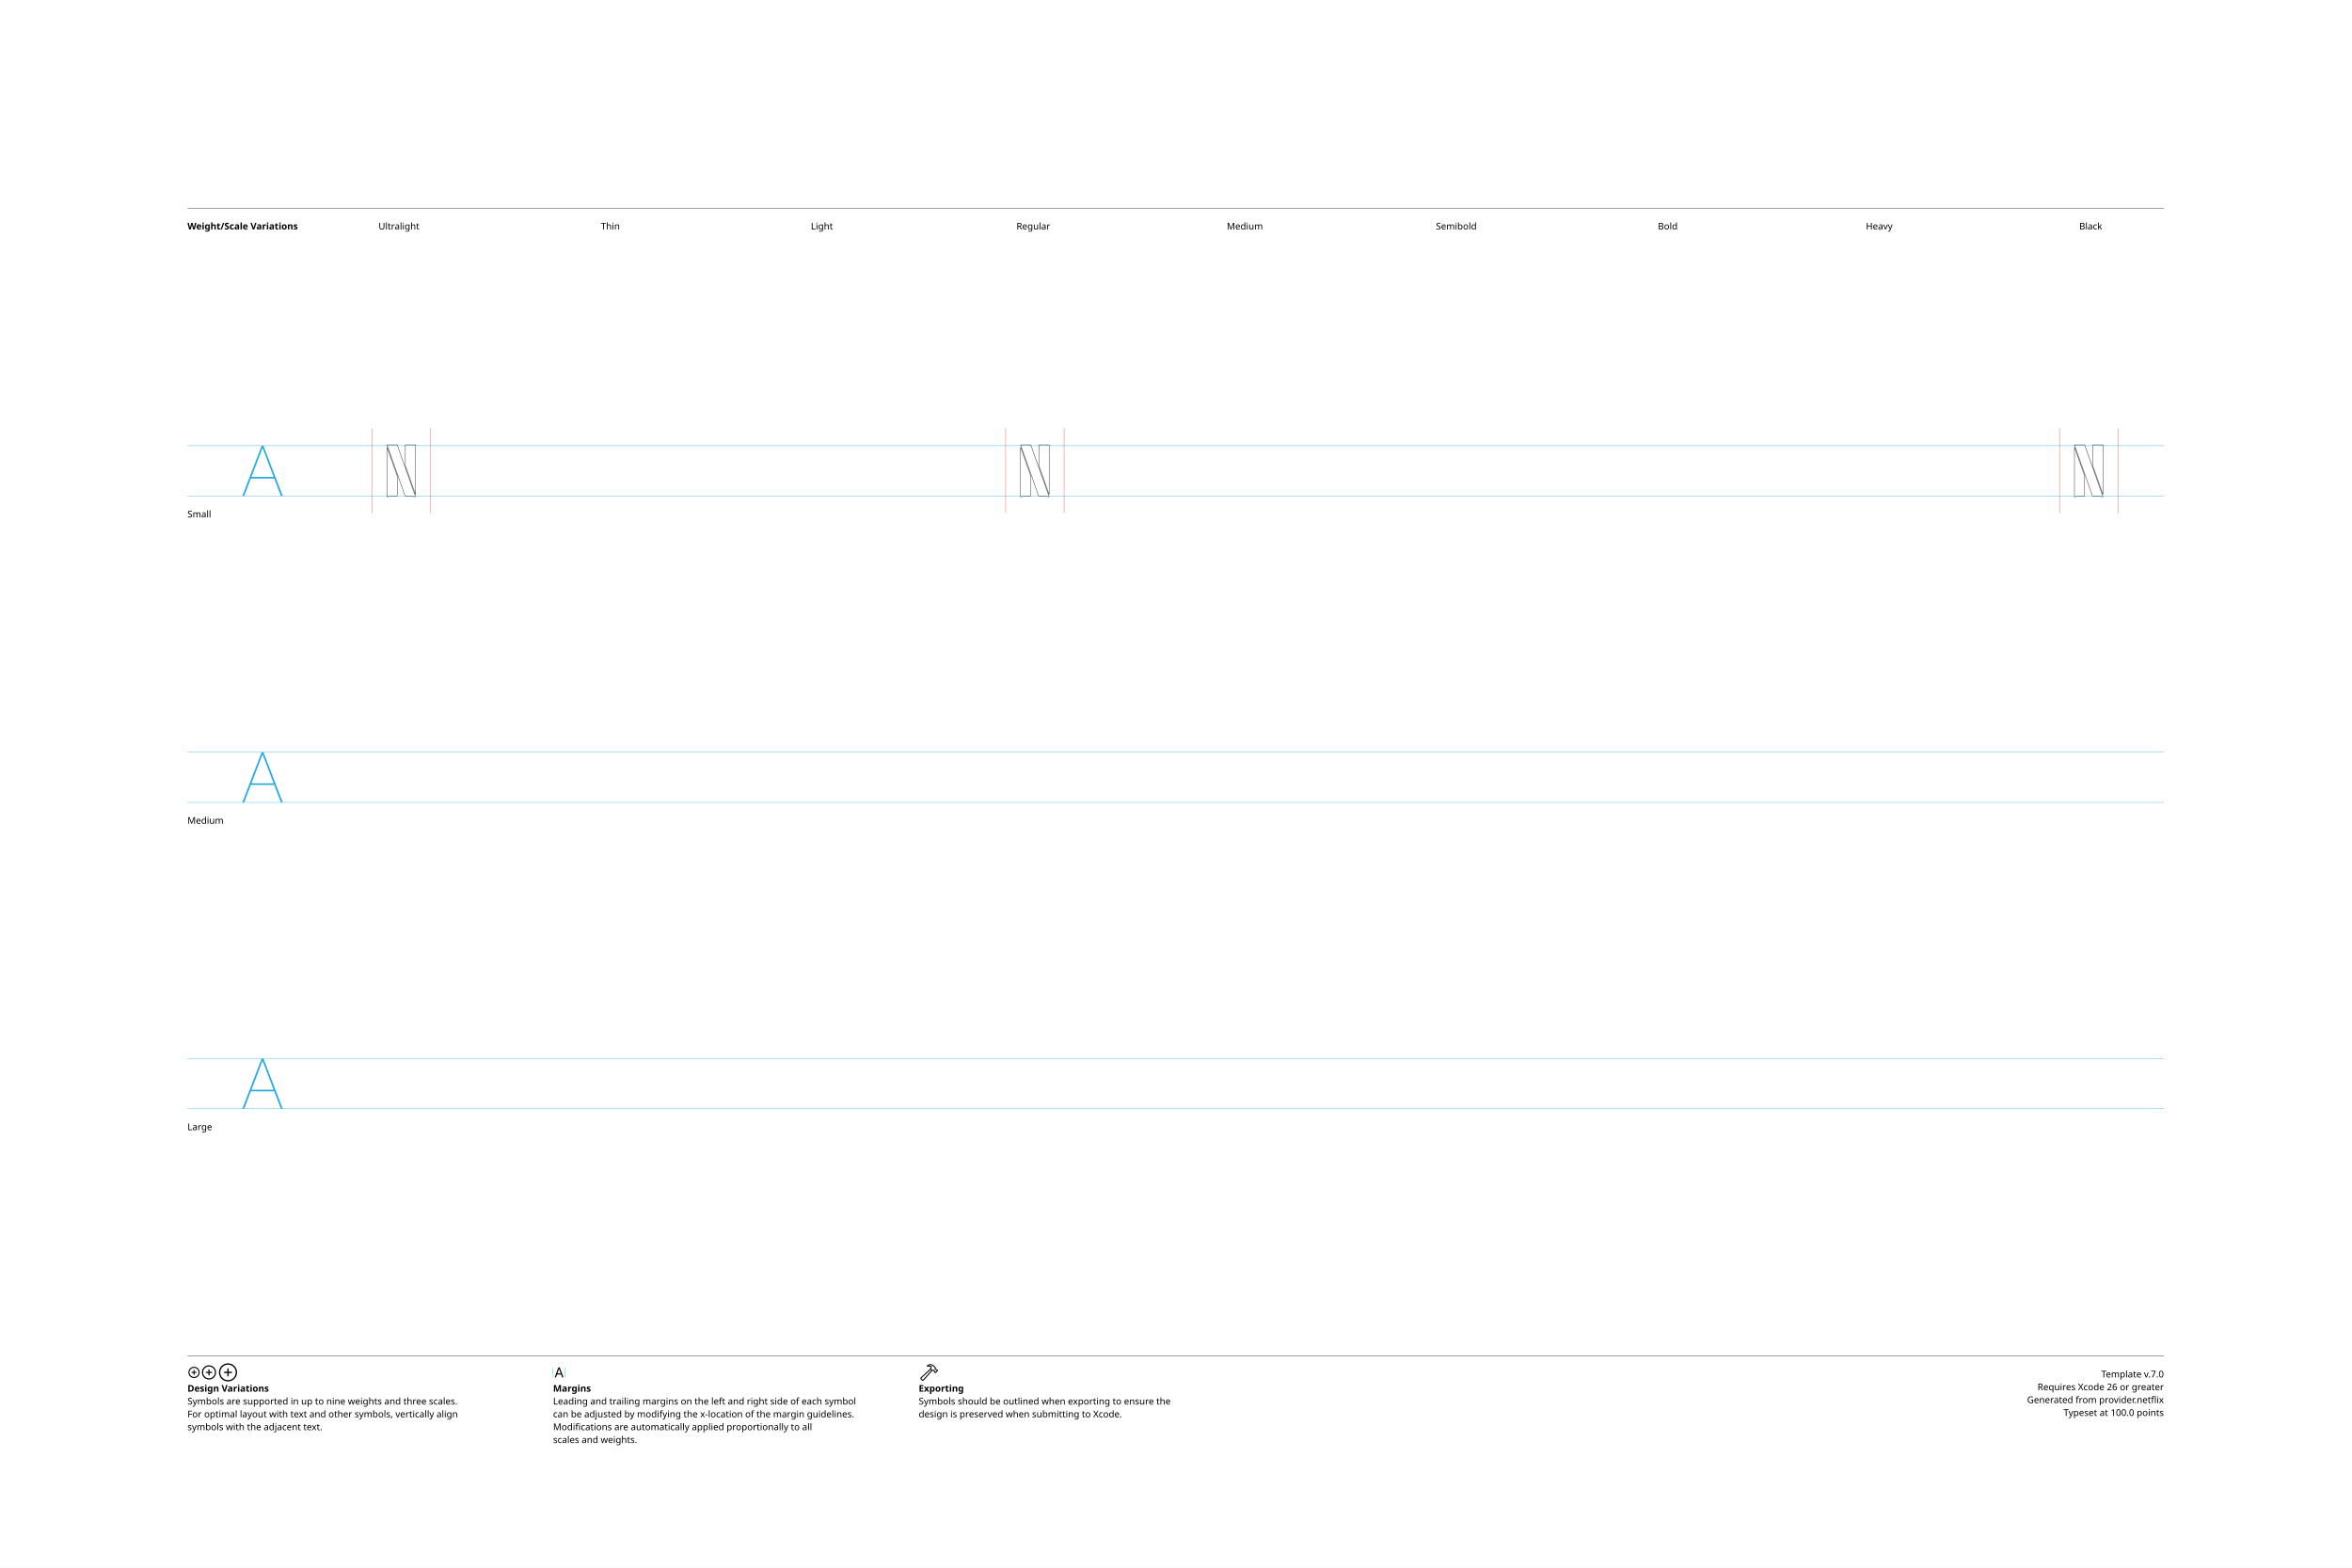
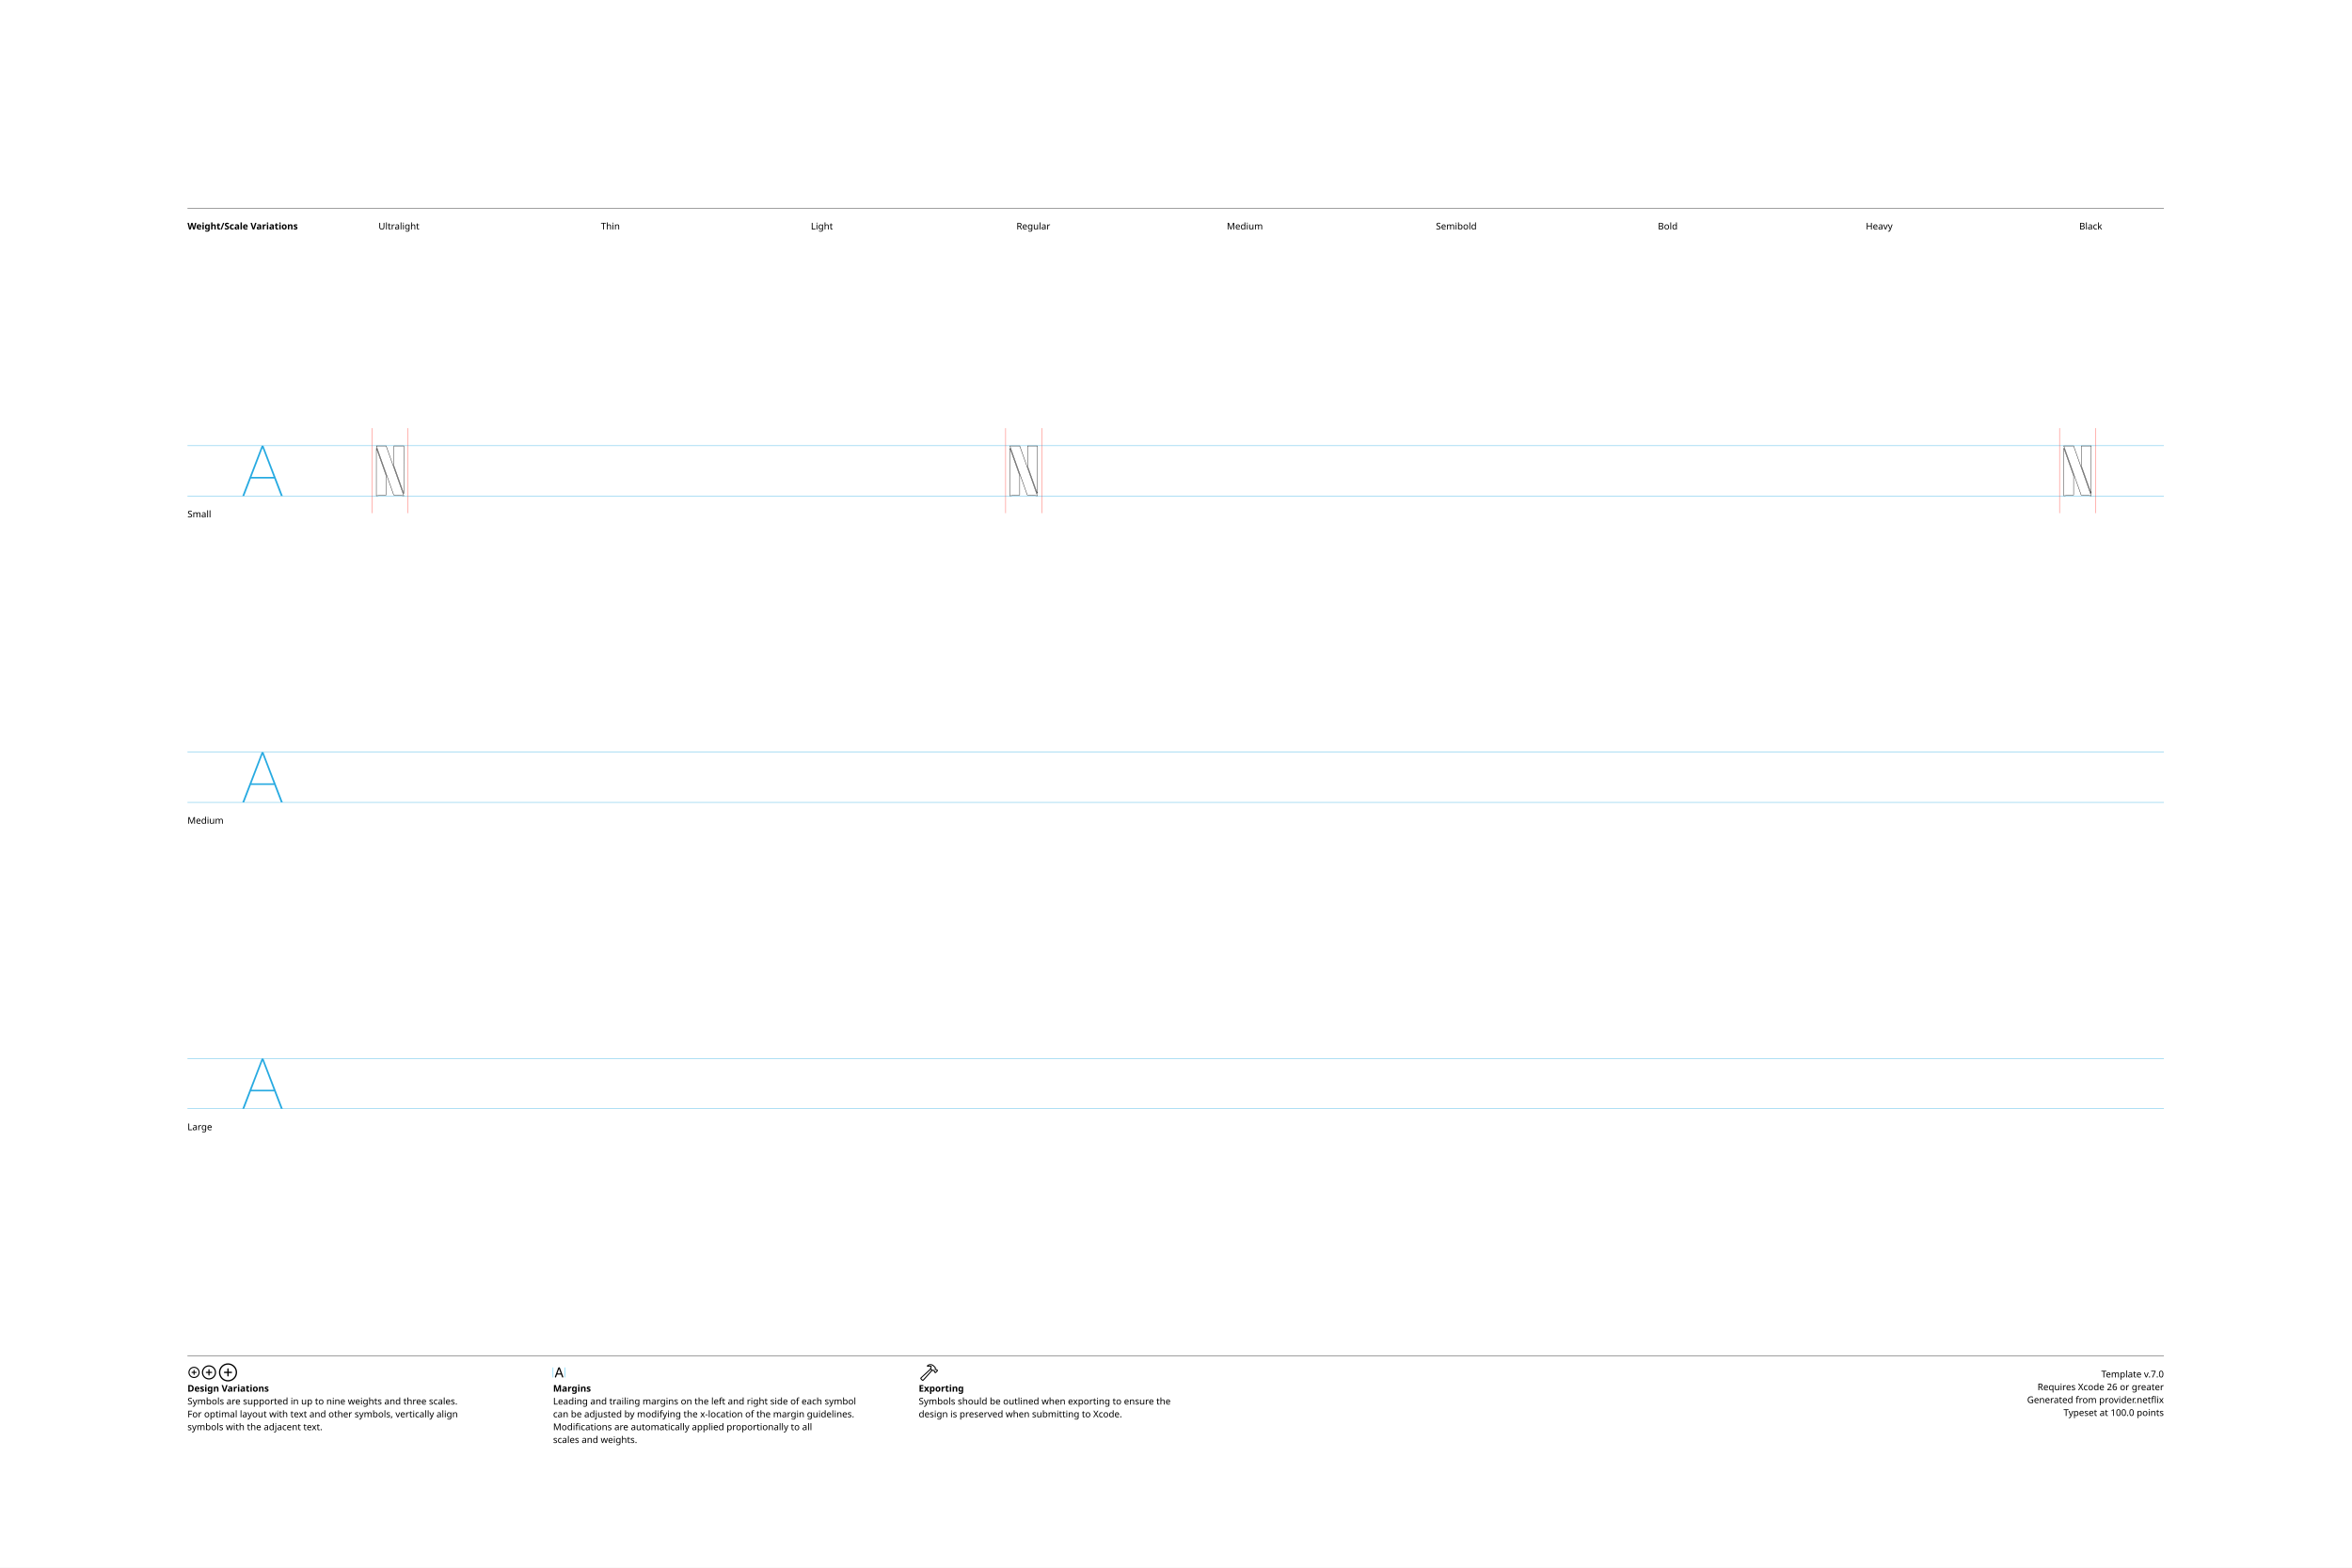
<svg xmlns="http://www.w3.org/2000/svg" version="1.1" viewBox="0 0 3300 2200">
  <style>.defaults {-sfsymbols-variable-value-mode:color;-sfsymbols-draw-reverses-motion-groups:false}

.monochrome-0 {-sfsymbols-motion-group:0}

.multicolor-0:tintColor {-sfsymbols-motion-group:0}

.hierarchical-0:primary {-sfsymbols-motion-group:0}

.SFSymbolsPreviewWireframe {fill:none;opacity:1.0;stroke:black;stroke-width:0.5}
</style>
  <g id="Notes">
    <rect height="2200" id="artboard" style="fill:white;opacity:1" width="3300" x="0" y="0" />
    <line style="fill:none;stroke:black;opacity:1;stroke-width:0.5;" x1="263" x2="3036" y1="292" y2="292" />
    <text style="stroke:none;fill:black;font-family:sans-serif;font-size:13;font-weight:bold;" transform="matrix(1 0 0 1 263 322)">Weight/Scale Variations</text>
    <text style="stroke:none;fill:black;font-family:sans-serif;font-size:13;text-anchor:middle;" transform="matrix(1 0 0 1 559.711 322)">Ultralight</text>
    <text style="stroke:none;fill:black;font-family:sans-serif;font-size:13;text-anchor:middle;" transform="matrix(1 0 0 1 856.422 322)">Thin</text>
    <text style="stroke:none;fill:black;font-family:sans-serif;font-size:13;text-anchor:middle;" transform="matrix(1 0 0 1 1153.13 322)">Light</text>
    <text style="stroke:none;fill:black;font-family:sans-serif;font-size:13;text-anchor:middle;" transform="matrix(1 0 0 1 1449.84 322)">Regular</text>
    <text style="stroke:none;fill:black;font-family:sans-serif;font-size:13;text-anchor:middle;" transform="matrix(1 0 0 1 1746.56 322)">Medium</text>
    <text style="stroke:none;fill:black;font-family:sans-serif;font-size:13;text-anchor:middle;" transform="matrix(1 0 0 1 2043.27 322)">Semibold</text>
    <text style="stroke:none;fill:black;font-family:sans-serif;font-size:13;text-anchor:middle;" transform="matrix(1 0 0 1 2339.98 322)">Bold</text>
    <text style="stroke:none;fill:black;font-family:sans-serif;font-size:13;text-anchor:middle;" transform="matrix(1 0 0 1 2636.69 322)">Heavy</text>
    <text style="stroke:none;fill:black;font-family:sans-serif;font-size:13;text-anchor:middle;" transform="matrix(1 0 0 1 2933.4 322)">Black</text>
    <line style="fill:none;stroke:black;opacity:1;stroke-width:0.5;" x1="263" x2="3036" y1="1903" y2="1903" />
    <g transform="matrix(0.2 0 0 0.2 263 1933)">
      <path d="m46.24 4.15c21.777 0 39.453-17.627 39.453-39.404s-17.676-39.404-39.453-39.404c-21.729 0-39.404 17.627-39.404 39.404s17.676 39.404 39.404 39.404Zm0-7.422c-17.676 0-31.934-14.307-31.934-31.982s14.258-31.982 31.934-31.982 31.982 14.307 31.982 31.982-14.307 31.982-31.982 31.982Zm3.613-17.773v-28.467c0-2.246-1.465-3.76-3.711-3.76-2.148 0-3.613 1.514-3.613 3.76v28.467c0 2.197 1.465 3.711 3.613 3.711 2.246 0 3.711-1.514 3.711-3.711Zm-17.822-10.596h28.418c2.197 0 3.711-1.465 3.711-3.613 0-2.197-1.514-3.711-3.711-3.711h-28.418c-2.246 0-3.76 1.514-3.76 3.711 0 2.148 1.514 3.613 3.76 3.613Z" />
    </g>
    <g transform="matrix(0.2 0 0 0.2 281.506 1933)">
      <path d="m58.545 14.551c27.49 0 49.805-22.314 49.805-49.805s-22.314-49.805-49.805-49.805-49.805 22.314-49.805 49.805 22.314 49.805 49.805 49.805Zm0-8.301c-22.949 0-41.504-18.555-41.504-41.504s18.555-41.504 41.504-41.504 41.504 18.555 41.504 41.504-18.555 41.504-41.504 41.504Zm4.053-23.096v-36.914c0-2.49-1.709-4.199-4.15-4.199-2.393 0-4.053 1.709-4.053 4.199v36.914c0 2.441 1.66 4.15 4.053 4.15 2.441 0 4.15-1.66 4.15-4.15Zm-22.559-14.404h36.963c2.441 0 4.15-1.611 4.15-4.004 0-2.441-1.709-4.15-4.15-4.15h-36.963c-2.49 0-4.15 1.709-4.15 4.15 0 2.393 1.66 4.004 4.15 4.004Z" />
    </g>
    <g transform="matrix(0.2 0 0 0.2 304.924 1933)">
      <path d="m74.853 28.32c35.107 0 63.623-28.467 63.623-63.574s-28.516-63.623-63.623-63.623-63.574 28.516-63.574 63.623 28.467 63.574 63.574 63.574Zm0-9.082c-30.127 0-54.492-24.365-54.492-54.492s24.365-54.492 54.492-54.492 54.492 24.365 54.492 54.492-24.365 54.492-54.492 54.492Zm4.443-30.322v-48.486c0-2.734-1.855-4.639-4.541-4.639-2.588 0-4.443 1.904-4.443 4.639v48.486c0 2.686 1.855 4.59 4.443 4.59 2.686 0 4.541-1.855 4.541-4.59Zm-28.711-19.775h48.486c2.686 0 4.59-1.807 4.59-4.395 0-2.734-1.855-4.59-4.59-4.59h-48.486c-2.734 0-4.59 1.855-4.59 4.59 0 2.588 1.855 4.395 4.59 4.395Z" />
    </g>
    <text style="stroke:none;fill:black;font-family:sans-serif;font-size:13;font-weight:bold;" transform="matrix(1 0 0 1 263 1953)">Design Variations</text>
    <text style="stroke:none;fill:black;font-family:sans-serif;font-size:13;" transform="matrix(1 0 0 1 263 1971)">Symbols are supported in up to nine weights and three scales.</text>
    <text style="stroke:none;fill:black;font-family:sans-serif;font-size:13;" transform="matrix(1 0 0 1 263 1989)">For optimal layout with text and other symbols, vertically align</text>
    <text style="stroke:none;fill:black;font-family:sans-serif;font-size:13;" transform="matrix(1 0 0 1 263 2007)">symbols with the adjacent text.</text>
    <line style="fill:none;stroke:#00AEEF;stroke-width:0.5;opacity:1.0;" x1="776" x2="776" y1="1919" y2="1933" />
    <g transform="matrix(0.2 0 0 0.2 776 1933)">
      <path d="m16.553 0.781c2.588 0 3.857-0.977 4.785-3.711l20.557-57.52h0.244l20.605 57.52c0.928 2.734 2.197 3.711 4.736 3.711 2.588 0 4.248-1.562 4.248-4.004 0-0.83-0.146-1.611-0.537-2.637l-22.9-60.986c-1.123-2.979-3.125-4.492-6.25-4.492-3.027 0-5.078 1.465-6.152 4.443l-22.9 61.084c-0.391 1.025-0.537 1.807-0.537 2.637 0 2.441 1.562 3.955 4.102 3.955Zm10.205-20.947h30.664c2.002 0 3.662-1.66 3.662-3.662 0-2.051-1.66-3.662-3.662-3.662h-30.664c-2.002 0-3.662 1.611-3.662 3.662 0 2.002 1.66 3.662 3.662 3.662Z" />
    </g>
    <line style="fill:none;stroke:#00AEEF;stroke-width:0.5;opacity:1.0;" x1="792.836" x2="792.836" y1="1919" y2="1933" />
    <text style="stroke:none;fill:black;font-family:sans-serif;font-size:13;font-weight:bold;" transform="matrix(1 0 0 1 776 1953)">Margins</text>
    <text style="stroke:none;fill:black;font-family:sans-serif;font-size:13;" transform="matrix(1 0 0 1 776 1971)">Leading and trailing margins on the left and right side of each symbol</text>
    <text style="stroke:none;fill:black;font-family:sans-serif;font-size:13;" transform="matrix(1 0 0 1 776 1989)">can be adjusted by modifying the x-location of the margin guidelines.</text>
    <text style="stroke:none;fill:black;font-family:sans-serif;font-size:13;" transform="matrix(1 0 0 1 776 2007)">Modifications are automatically applied proportionally to all</text>
    <text style="stroke:none;fill:black;font-family:sans-serif;font-size:13;" transform="matrix(1 0 0 1 776 2025)">scales and weights.</text>
    <g transform="matrix(0.2 0 0 0.2 1289 1933)">
      <path d="m14.209 13.135 7.861 7.861c4.297 4.395 9.326 4.102 13.867-1.025l60.693-68.213-4.883-4.883-60.254 67.676c-1.807 1.953-3.467 2.441-5.811 0.098l-5.176-5.127c-2.295-2.295-1.807-3.955 0.195-5.811l67.481-62.158-4.883-4.834-68.066 62.598c-4.98 4.59-5.322 9.473-1.025 13.818Zm44.873-97.461c-2.051 2.002-2.246 4.883-1.074 6.787 1.123 1.807 3.467 3.027 6.592 2.246 5.859-1.66 12.598-2.393 18.896 0.928l-2.686 7.129c-1.611 4.004-0.732 6.885 1.709 9.424l10.254 10.303c2.344 2.393 4.541 2.441 7.08 1.953l4.443-0.732 2.588 2.539-0.195 2.246c-0.098 2.295 0.537 4.297 2.783 6.494l3.369 3.32c2.295 2.295 5.518 2.49 7.812 0.195l12.988-13.037c2.295-2.344 2.148-5.371-0.195-7.666l-3.418-3.418c-2.197-2.197-4.053-3.027-6.348-2.881l-2.344 0.244-2.441-2.441 1.025-4.688c0.635-2.734-0.244-4.98-2.881-7.617l-11.279-11.182c-12.94-12.842-35.596-11.035-46.68-0.146Zm7.08 2.051c8.789-6.396 25.977-5.664 33.691 1.953l12.305 12.207c1.025 1.025 1.221 1.807 0.928 3.32l-1.465 6.641 6.738 6.689 4.395-0.244c1.123-0.049 1.514 0.049 2.344 0.879l2.539 2.49-10.84 10.84-2.49-2.49c-0.83-0.879-0.977-1.221-0.928-2.393l0.293-4.346-6.689-6.738-6.836 1.172c-1.416 0.293-2.051 0.195-3.174-0.879l-8.936-8.887c-1.074-1.025-1.172-1.709-0.488-3.369l4.59-11.475c-6.104-6.348-17.041-7.52-25.586-4.59-0.684 0.244-0.928-0.391-0.391-0.781Z" />
    </g>
    <text style="stroke:none;fill:black;font-family:sans-serif;font-size:13;font-weight:bold;" transform="matrix(1 0 0 1 1289 1953)">Exporting</text>
    <text style="stroke:none;fill:black;font-family:sans-serif;font-size:13;" transform="matrix(1 0 0 1 1289 1971)">Symbols should be outlined when exporting to ensure the</text>
    <text style="stroke:none;fill:black;font-family:sans-serif;font-size:13;" transform="matrix(1 0 0 1 1289 1989)">design is preserved when submitting to Xcode.</text>
    <text id="template-version" style="stroke:none;fill:black;font-family:sans-serif;font-size:13;text-anchor:end;" transform="matrix(1 0 0 1 3036 1933)">Template v.7.0</text>
    <text style="stroke:none;fill:black;font-family:sans-serif;font-size:13;text-anchor:end;" transform="matrix(1 0 0 1 3036 1951)">Requires Xcode 26 or greater</text>
    <text id="descriptive-name" style="stroke:none;fill:black;font-family:sans-serif;font-size:13;text-anchor:end;" transform="matrix(1 0 0 1 3036 1969)">Generated from provider.netflix</text>
    <text style="stroke:none;fill:black;font-family:sans-serif;font-size:13;text-anchor:end;" transform="matrix(1 0 0 1 3036 1987)">Typeset at 100.0 points</text>
    <text style="stroke:none;fill:black;font-family:sans-serif;font-size:13;" transform="matrix(1 0 0 1 263 726)">Small</text>
    <text style="stroke:none;fill:black;font-family:sans-serif;font-size:13;" transform="matrix(1 0 0 1 263 1156)">Medium</text>
    <text style="stroke:none;fill:black;font-family:sans-serif;font-size:13;" transform="matrix(1 0 0 1 263 1586)">Large</text>
  </g>
  <g id="Guides">
    <g id="H-reference" style="fill:#27AAE1;stroke:none;" transform="matrix(1 0 0 1 339 696)">
      <path d="M0.994 0L3.638 0L29.328-67.132L30.03-67.132L30.03-70.459L28.123-70.459ZM11.688-24.48L46.981-24.48L46.231-26.729L12.438-26.729ZM55.12 0L57.764 0L30.638-70.459L29.433-70.459L29.433-67.132Z" />
    </g>
    <line id="Baseline-S" style="fill:none;stroke:#27AAE1;opacity:1;stroke-width:0.5;" x1="263" x2="3036" y1="696" y2="696" />
    <line id="Capline-S" style="fill:none;stroke:#27AAE1;opacity:1;stroke-width:0.5;" x1="263" x2="3036" y1="625.541" y2="625.541" />
    <g id="H-reference" style="fill:#27AAE1;stroke:none;" transform="matrix(1 0 0 1 339 1126)">
      <path d="M0.994 0L3.638 0L29.328-67.132L30.03-67.132L30.03-70.459L28.123-70.459ZM11.688-24.48L46.981-24.48L46.231-26.729L12.438-26.729ZM55.12 0L57.764 0L30.638-70.459L29.433-70.459L29.433-67.132Z" />
    </g>
    <line id="Baseline-M" style="fill:none;stroke:#27AAE1;opacity:1;stroke-width:0.5;" x1="263" x2="3036" y1="1126" y2="1126" />
    <line id="Capline-M" style="fill:none;stroke:#27AAE1;opacity:1;stroke-width:0.5;" x1="263" x2="3036" y1="1055.54" y2="1055.54" />
    <g id="H-reference" style="fill:#27AAE1;stroke:none;" transform="matrix(1 0 0 1 339 1556)">
      <path d="M0.994 0L3.638 0L29.328-67.132L30.03-67.132L30.03-70.459L28.123-70.459ZM11.688-24.48L46.981-24.48L46.231-26.729L12.438-26.729ZM55.12 0L57.764 0L30.638-70.459L29.433-70.459L29.433-67.132Z" />
    </g>
    <line id="Baseline-L" style="fill:none;stroke:#27AAE1;opacity:1;stroke-width:0.5;" x1="263" x2="3036" y1="1556" y2="1556" />
    <line id="Capline-L" style="fill:none;stroke:#27AAE1;opacity:1;stroke-width:0.5;" x1="263" x2="3036" y1="1485.54" y2="1485.54" />
    <line id="left-margin-Ultralight-S" style="fill:none;stroke:#FF3B30;stroke-width:0.5;opacity:1.0;" x1="522.047" x2="522.047" y1="600.785" y2="720.121" />
-     <line id="right-margin-Ultralight-S" style="fill:none;stroke:#FF3B30;stroke-width:0.5;opacity:1.0;" x1="604.047" x2="604.047" y1="600.785" y2="720.121" />
+     <line id="right-margin-Ultralight-S" style="fill:none;stroke:#FF3B30;stroke-width:0.5;opacity:1.0;" x1="572.559" x2="572.559" y1="600.785" y2="720.121" />
    <line id="left-margin-Regular-S" style="fill:none;stroke:#FF3B30;stroke-width:0.5;opacity:1.0;" x1="1410.980" x2="1410.980" y1="600.785" y2="720.121" />
-     <line id="right-margin-Regular-S" style="fill:none;stroke:#FF3B30;stroke-width:0.5;opacity:1.0;" x1="1492.980" x2="1492.980" y1="600.785" y2="720.121" />
+     <line id="right-margin-Regular-S" style="fill:none;stroke:#FF3B30;stroke-width:0.5;opacity:1.0;" x1="1461.492" x2="1461.492" y1="600.785" y2="720.121" />
    <line id="left-margin-Black-S" style="fill:none;stroke:#FF3B30;stroke-width:0.5;opacity:1.0;" x1="2889.630" x2="2889.630" y1="600.785" y2="720.121" />
-     <line id="right-margin-Black-S" style="fill:none;stroke:#FF3B30;stroke-width:0.5;opacity:1.0;" x1="2971.630" x2="2971.630" y1="600.785" y2="720.121" />
+     <line id="right-margin-Black-S" style="fill:none;stroke:#FF3B30;stroke-width:0.5;opacity:1.0;" x1="2940.142" x2="2940.142" y1="600.785" y2="720.121" />
  </g>
  <g id="Symbols">
    <g id="Ultralight-S" transform="matrix(1 0 0 1 522.047 696)">
-       <path class="monochrome-0 multicolor-0:tintColor hierarchical-0:primary SFSymbolsPreviewWireframe" d="M 20.974 -71.629 v 0.018 c 9.185 25.953 16.289 46.031 25.322 71.575 7.11 0.176 14.712 1.207 14.724 1.207 -8.493 -24.036 -17.966 -50.799 -25.744 -72.8 z m 25.75 0 v 29.211 L 61.02 -2.011 c -0.13 -23.842 -0.012 -48.269 0.006 -69.615 z M 20.974 -68.445 V 1.171 c 5.681 -0.682 8.524 -0.946 14.302 -1.207 v -27.967 z" />
+       <path class="monochrome-0 multicolor-0:tintColor hierarchical-0:primary SFSymbolsPreviewWireframe" d="M6 -70.23L6 -70.212C14.832 -45.257 21.663 -25.952 30.348 -1.39C37.185 -1.221 44.494 -0.23 44.506 -0.23C36.339 -23.341 27.23 -49.075 19.752 -70.23L6 -70.23ZM30.76 -70.23L30.76 -42.142L44.506 -3.289C44.462 -11.23 44.448 -19.239 44.448 -27.169C44.448 -42.131 44.5 -56.812 44.512 -70.227L30.76 -70.23ZM6 -67.167L6 -0.23C11.463 -0.886 14.196 -1.139 19.752 -1.39L19.752 -28.282L6 -67.167Z" />
    </g>
    <g id="Regular-S" transform="matrix(1 0 0 1 1410.98 696)">
-       <path class="monochrome-0 multicolor-0:tintColor hierarchical-0:primary SFSymbolsPreviewWireframe" d="M 20.974 -71.629 v 0.018 c 9.185 25.953 16.289 46.031 25.322 71.575 7.11 0.176 14.712 1.207 14.724 1.207 -8.493 -24.036 -17.966 -50.799 -25.744 -72.8 z m 25.75 0 v 29.211 L 61.02 -2.011 c -0.13 -23.842 -0.012 -48.269 0.006 -69.615 z M 20.974 -68.445 V 1.171 c 5.681 -0.682 8.524 -0.946 14.302 -1.207 v -27.967 z" />
+       <path class="monochrome-0 multicolor-0:tintColor hierarchical-0:primary SFSymbolsPreviewWireframe" d="M6 -70.23L6 -70.212C14.832 -45.257 21.663 -25.952 30.348 -1.39C37.185 -1.221 44.494 -0.23 44.506 -0.23C36.339 -23.341 27.23 -49.075 19.752 -70.23L6 -70.23ZM30.76 -70.23L30.76 -42.142L44.506 -3.289C44.462 -11.23 44.448 -19.239 44.448 -27.169C44.448 -42.131 44.5 -56.812 44.512 -70.227L30.76 -70.23ZM6 -67.167L6 -0.23C11.463 -0.886 14.196 -1.139 19.752 -1.39L19.752 -28.282L6 -67.167Z" />
    </g>
    <g id="Black-S" transform="matrix(1 0 0 1 2889.63 696)">
-       <path class="monochrome-0 multicolor-0:tintColor hierarchical-0:primary SFSymbolsPreviewWireframe" d="M 20.974 -71.629 v 0.018 c 9.185 25.953 16.289 46.031 25.322 71.575 7.11 0.176 14.712 1.207 14.724 1.207 -8.493 -24.036 -17.966 -50.799 -25.744 -72.8 z m 25.75 0 v 29.211 L 61.02 -2.011 c -0.13 -23.842 -0.012 -48.269 0.006 -69.615 z M 20.974 -68.445 V 1.171 c 5.681 -0.682 8.524 -0.946 14.302 -1.207 v -27.967 z" />
+       <path class="monochrome-0 multicolor-0:tintColor hierarchical-0:primary SFSymbolsPreviewWireframe" d="M6 -70.23L6 -70.212C14.832 -45.257 21.663 -25.952 30.348 -1.39C37.185 -1.221 44.494 -0.23 44.506 -0.23C36.339 -23.341 27.23 -49.075 19.752 -70.23L6 -70.23ZM30.76 -70.23L30.76 -42.142L44.506 -3.289C44.462 -11.23 44.448 -19.239 44.448 -27.169C44.448 -42.131 44.5 -56.812 44.512 -70.227L30.76 -70.23ZM6 -67.167L6 -0.23C11.463 -0.886 14.196 -1.139 19.752 -1.39L19.752 -28.282L6 -67.167Z" />
    </g>
  </g>
</svg>
